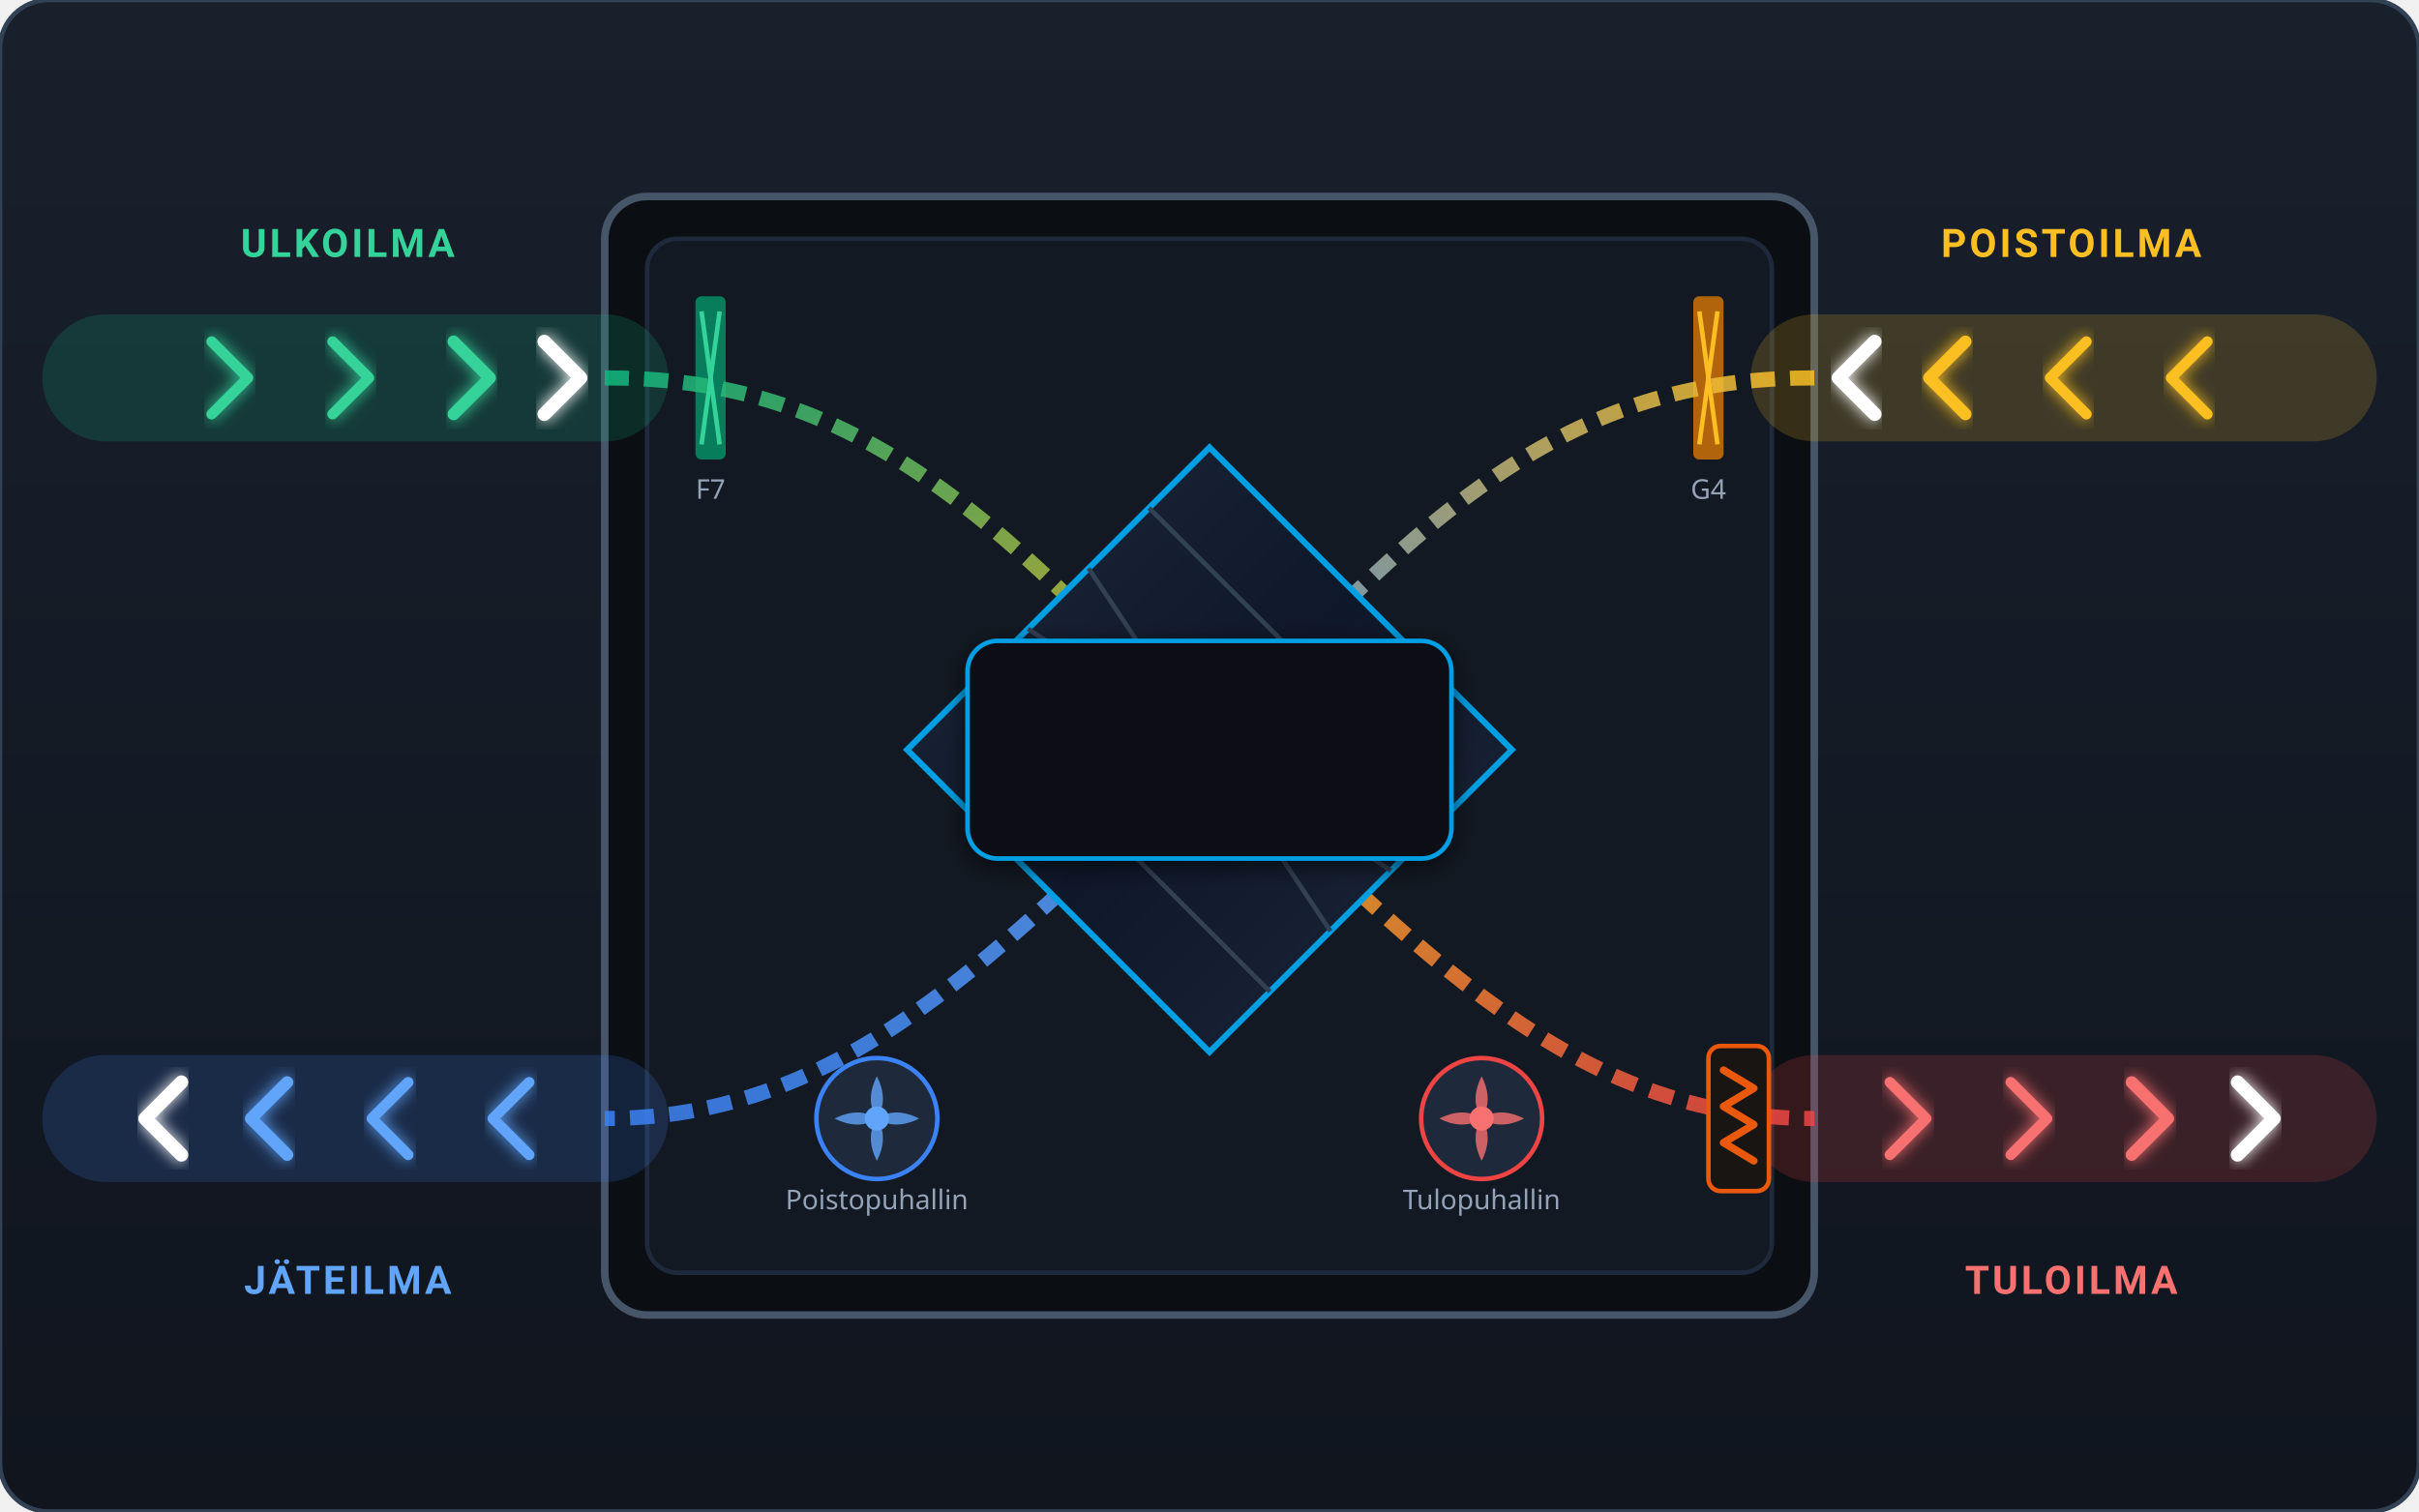
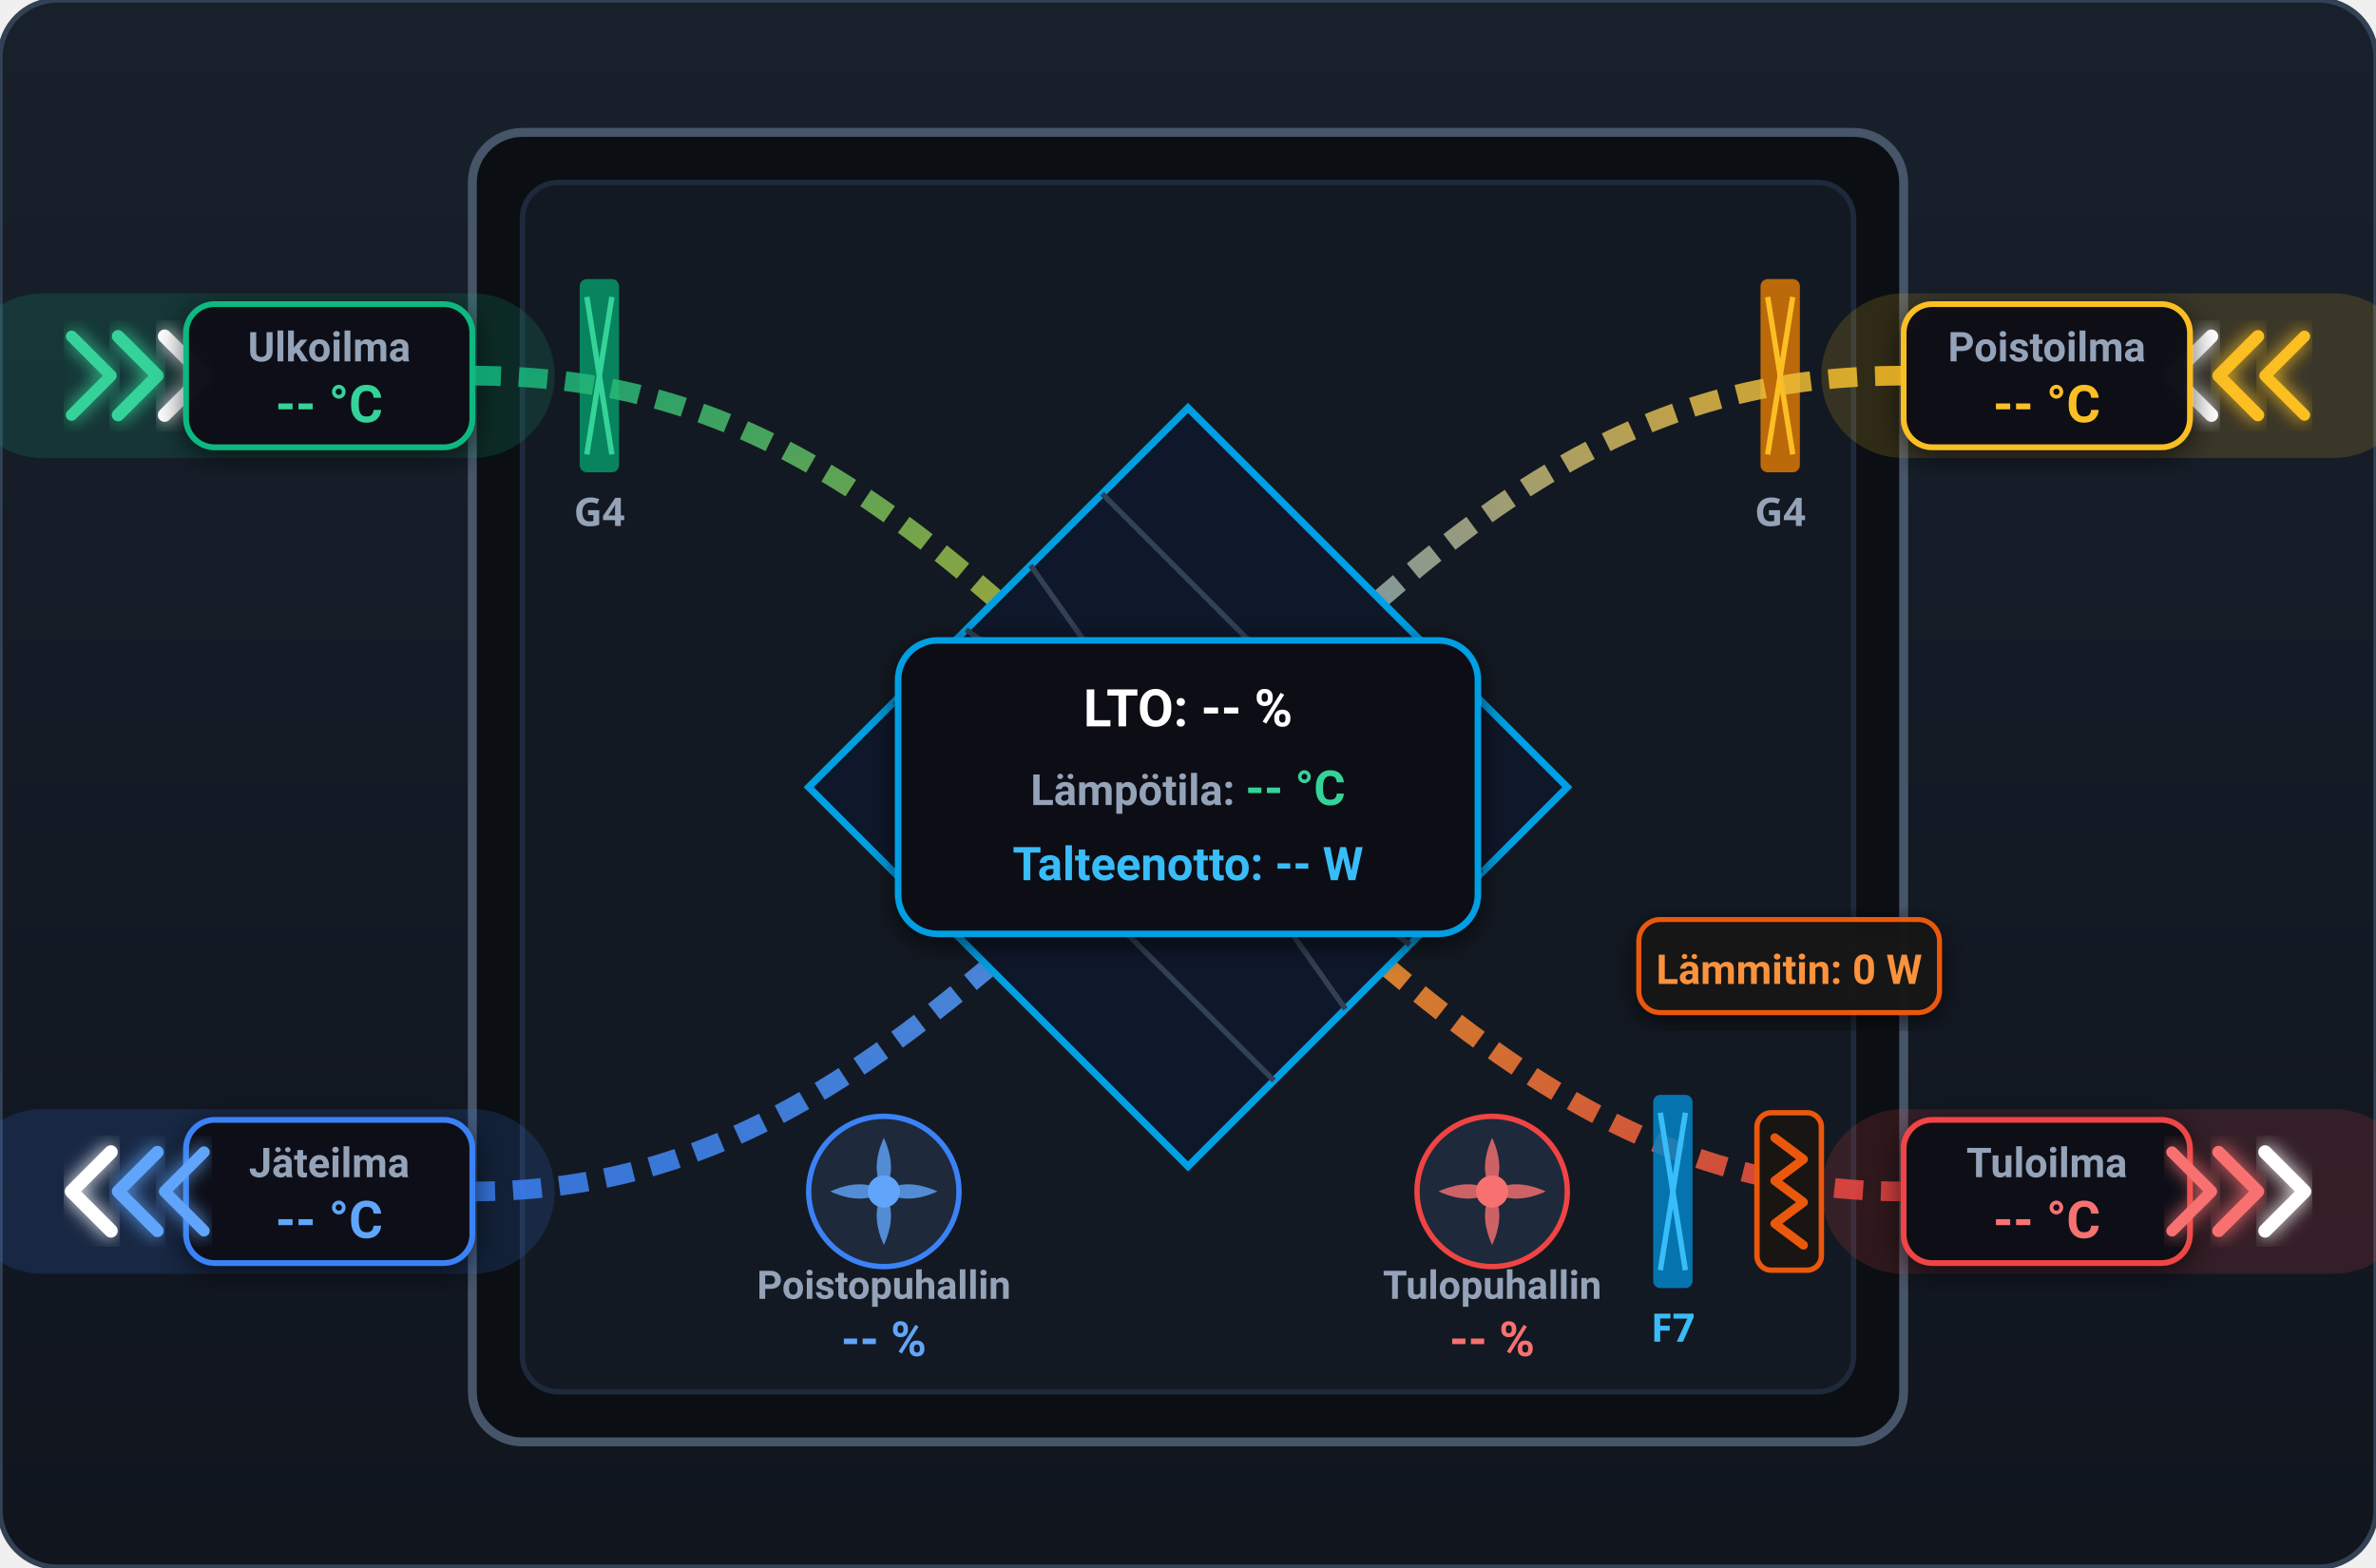
- <svg xmlns="http://www.w3.org/2000/svg" viewBox="0 0 800 500" width="100%" height="100%">
+ <svg xmlns="http://www.w3.org/2000/svg" viewBox="68 15 664 438" width="100%" height="100%">
  <defs>
    <linearGradient id="bgGrad" x1="0%" y1="0%" x2="0%" y2="100%">
      <stop offset="0%" stop-color="#18202c" />
      <stop offset="100%" stop-color="#10151e" />
    </linearGradient>
    <linearGradient id="freshAirGrad" x1="0%" y1="0%" x2="100%" y2="0%">
      <stop offset="0%" stop-color="#10b981" stop-opacity="0.9" />
      <stop offset="100%" stop-color="#059669" stop-opacity="0.9" />
    </linearGradient>
    <linearGradient id="exhaustAirGrad" x1="100%" y1="0%" x2="0%" y2="0%">
      <stop offset="0%" stop-color="#fbbf24" stop-opacity="0.9" />
      <stop offset="100%" stop-color="#d97706" stop-opacity="0.9" />
    </linearGradient>
    <linearGradient id="wasteAirGrad" x1="100%" y1="0%" x2="0%" y2="0%">
      <stop offset="0%" stop-color="#3b82f6" stop-opacity="0.9" />
      <stop offset="100%" stop-color="#2563eb" stop-opacity="0.9" />
    </linearGradient>
    <linearGradient id="supplyAirGrad" x1="0%" y1="0%" x2="100%" y2="0%">
      <stop offset="0%" stop-color="#ef4444" stop-opacity="0.9" />
      <stop offset="100%" stop-color="#dc2626" stop-opacity="0.9" />
    </linearGradient>
    <linearGradient id="coreGrad" x1="0%" y1="0%" x2="100%" y2="100%">
      <stop offset="0%" stop-color="#1e293b" />
      <stop offset="50%" stop-color="#0f172a" />
      <stop offset="100%" stop-color="#1e293b" />
    </linearGradient>
    <linearGradient id="freshCoreFlow" x1="0%" y1="0%" x2="100%" y2="100%">
      <stop offset="0%" stop-color="#10b981" />
      <stop offset="50%" stop-color="#fbbf24" />
      <stop offset="100%" stop-color="#ef4444" />
    </linearGradient>
    <linearGradient id="exhaustCoreFlow" x1="100%" y1="0%" x2="0%" y2="100%">
      <stop offset="0%" stop-color="#fbbf24" />
      <stop offset="50%" stop-color="#60a5fa" />
      <stop offset="100%" stop-color="#3b82f6" />
    </linearGradient>
    <filter id="heaterGlow" x="-30%" y="-30%" width="160%" height="160%">
      <feGaussianBlur stdDeviation="3.5" result="blur" />
      <feComposite in="SourceGraphic" in2="blur" operator="over" />
    </filter>
    <filter id="arrowGlow" x="-20%" y="-20%" width="140%" height="140%">
      <feGaussianBlur stdDeviation="2.5" result="blur" />
      <feComposite in="SourceGraphic" in2="blur" operator="over" />
    </filter>
    <filter id="plateShadow" x="-20%" y="-20%" width="140%" height="140%">
-       <feDropShadow dx="0" dy="2" stdDeviation="4" flood-color="#000000" flood-opacity="0.6" />
+       <feDropShadow dx="0" dy="2" stdDeviation="4" flood-color="#000000" flood-opacity="0.65" />
    </filter>
  </defs>
-   <rect width="800" height="500" rx="16" fill="url(#bgGrad)" stroke="#334155" stroke-width="1.5" />
-   <rect x="200" y="65" width="400" height="370" rx="14" fill="#0b0f14" stroke="#475569" stroke-width="2.5" />
-   <rect x="214" y="79" width="372" height="342" rx="10" fill="#131922" stroke="#1e293b" stroke-width="1.5" />
-   <text x="115" y="85" fill="#34d399" font-size="13" font-weight="700" font-family="-apple-system, BlinkMacSystemFont, 'Segoe UI', Roboto, sans-serif" letter-spacing="1" text-anchor="middle">ULKOILMA</text>
-   <path d="M 35 125 L 200 125" stroke="#10b981" stroke-width="42" stroke-linecap="round" fill="none" opacity="0.18" />
-   <path d="M 35 125 L 200 125" stroke="url(#freshAirGrad)" stroke-width="8" stroke-linecap="round" fill="none" />
-   <path d="M 70 113 L 82 125 L 70 137" fill="none" stroke="#34d399" stroke-width="3.5" stroke-linecap="round" stroke-linejoin="round" filter="url(#arrowGlow)" />
-   <path d="M 110 113 L 122 125 L 110 137" fill="none" stroke="#34d399" stroke-width="3.5" stroke-linecap="round" stroke-linejoin="round" filter="url(#arrowGlow)" />
-   <path d="M 150 113 L 162 125 L 150 137" fill="none" stroke="#34d399" stroke-width="4" stroke-linecap="round" stroke-linejoin="round" filter="url(#arrowGlow)" />
-   <path d="M 180 113 L 192 125 L 180 137" fill="none" stroke="#ffffff" stroke-width="4.5" stroke-linecap="round" stroke-linejoin="round" filter="url(#arrowGlow)" />
-   <text x="685" y="85" fill="#fbbf24" font-size="13" font-weight="700" font-family="-apple-system, BlinkMacSystemFont, 'Segoe UI', Roboto, sans-serif" letter-spacing="1" text-anchor="middle">POISTOILMA</text>
-   <path d="M 765 125 L 600 125" stroke="#fbbf24" stroke-width="42" stroke-linecap="round" fill="none" opacity="0.18" />
-   <path d="M 765 125 L 600 125" stroke="url(#exhaustAirGrad)" stroke-width="8" stroke-linecap="round" fill="none" />
-   <path d="M 730 113 L 718 125 L 730 137" fill="none" stroke="#fbbf24" stroke-width="3.5" stroke-linecap="round" stroke-linejoin="round" filter="url(#arrowGlow)" />
-   <path d="M 690 113 L 678 125 L 690 137" fill="none" stroke="#fbbf24" stroke-width="3.5" stroke-linecap="round" stroke-linejoin="round" filter="url(#arrowGlow)" />
-   <path d="M 650 113 L 638 125 L 650 137" fill="none" stroke="#fbbf24" stroke-width="4" stroke-linecap="round" stroke-linejoin="round" filter="url(#arrowGlow)" />
-   <path d="M 620 113 L 608 125 L 620 137" fill="none" stroke="#ffffff" stroke-width="4.5" stroke-linecap="round" stroke-linejoin="round" filter="url(#arrowGlow)" />
-   <text x="115" y="428" fill="#60a5fa" font-size="13" font-weight="700" font-family="-apple-system, BlinkMacSystemFont, 'Segoe UI', Roboto, sans-serif" letter-spacing="1" text-anchor="middle">JÄTEILMA</text>
-   <path d="M 200 370 L 35 370" stroke="#3b82f6" stroke-width="42" stroke-linecap="round" fill="none" opacity="0.18" />
-   <path d="M 200 370 L 35 370" stroke="url(#wasteAirGrad)" stroke-width="8" stroke-linecap="round" fill="none" />
-   <path d="M 175 358 L 163 370 L 175 382" fill="none" stroke="#60a5fa" stroke-width="3.5" stroke-linecap="round" stroke-linejoin="round" filter="url(#arrowGlow)" />
-   <path d="M 135 358 L 123 370 L 135 382" fill="none" stroke="#60a5fa" stroke-width="3.5" stroke-linecap="round" stroke-linejoin="round" filter="url(#arrowGlow)" />
-   <path d="M 95 358 L 83 370 L 95 382" fill="none" stroke="#60a5fa" stroke-width="4" stroke-linecap="round" stroke-linejoin="round" filter="url(#arrowGlow)" />
-   <path d="M 60 358 L 48 370 L 60 382" fill="none" stroke="#ffffff" stroke-width="4.5" stroke-linecap="round" stroke-linejoin="round" filter="url(#arrowGlow)" />
-   <text x="685" y="428" fill="#f87171" font-size="13" font-weight="700" font-family="-apple-system, BlinkMacSystemFont, 'Segoe UI', Roboto, sans-serif" letter-spacing="1" text-anchor="middle">TULOILMA</text>
-   <path d="M 600 370 L 765 370" stroke="#ef4444" stroke-width="42" stroke-linecap="round" fill="none" opacity="0.18" />
-   <path d="M 600 370 L 765 370" stroke="url(#supplyAirGrad)" stroke-width="8" stroke-linecap="round" fill="none" />
-   <path d="M 625 358 L 637 370 L 625 382" fill="none" stroke="#f87171" stroke-width="3.5" stroke-linecap="round" stroke-linejoin="round" filter="url(#arrowGlow)" />
-   <path d="M 665 358 L 677 370 L 665 382" fill="none" stroke="#f87171" stroke-width="3.5" stroke-linecap="round" stroke-linejoin="round" filter="url(#arrowGlow)" />
-   <path d="M 705 358 L 717 370 L 705 382" fill="none" stroke="#f87171" stroke-width="4" stroke-linecap="round" stroke-linejoin="round" filter="url(#arrowGlow)" />
-   <path d="M 740 358 L 752 370 L 740 382" fill="none" stroke="#ffffff" stroke-width="4.5" stroke-linecap="round" stroke-linejoin="round" filter="url(#arrowGlow)" />
-   <g transform="translate(230, 98)">
-     <rect x="0" y="0" width="10" height="54" rx="2" fill="#059669" opacity="0.8" />
-     <line x1="2" y1="5" x2="8" y2="49" stroke="#34d399" stroke-width="1.5" />
-     <line x1="8" y1="5" x2="2" y2="49" stroke="#34d399" stroke-width="1.5" />
-     <text x="5" y="67" fill="#94a3b8" font-size="9" font-family="sans-serif" text-anchor="middle">F7</text>
+   <rect x="68" y="15" width="664" height="438" rx="16" fill="url(#bgGrad)" stroke="#334155" stroke-width="1.5" />
+   <rect x="200" y="52" width="400" height="366" rx="14" fill="#0b0f14" stroke="#475569" stroke-width="2.5" />
+   <rect x="214" y="66" width="372" height="338" rx="10" fill="#131922" stroke="#1e293b" stroke-width="1.5" />
+   <path d="M 80 120 L 200 120" stroke="#10b981" stroke-width="46" stroke-linecap="round" fill="none" opacity="0.16" />
+   <path d="M 80 120 L 200 120" stroke="url(#freshAirGrad)" stroke-width="6.5" stroke-linecap="round" fill="none" />
+   <path d="M 88 109 L 99 120 L 88 131" fill="none" stroke="#34d399" stroke-width="3.2" stroke-linecap="round" stroke-linejoin="round" filter="url(#arrowGlow)" />
+   <path d="M 101 109 L 112 120 L 101 131" fill="none" stroke="#34d399" stroke-width="3.5" stroke-linecap="round" stroke-linejoin="round" filter="url(#arrowGlow)" />
+   <path d="M 114 109 L 125 120 L 114 131" fill="none" stroke="#ffffff" stroke-width="3.8" stroke-linecap="round" stroke-linejoin="round" filter="url(#arrowGlow)" />
+   <g transform="translate(160, 120)">
+     <rect x="-40" y="-20" width="80" height="40" rx="8" fill="rgba(11, 15, 20, 0.95)" stroke="#10b981" stroke-width="1.6" filter="url(#plateShadow)" />
+     <text x="0" y="-4" fill="#94a3b8" font-size="11.5" font-weight="600" font-family="-apple-system, BlinkMacSystemFont, 'Segoe UI', Roboto, sans-serif" text-anchor="middle">Ulkoilma</text>
+     <text x="0" y="13" fill="#34d399" font-size="14.5" font-weight="bold" font-family="-apple-system, BlinkMacSystemFont, 'Segoe UI', Roboto, sans-serif" text-anchor="middle">-- °C</text>
  </g>
-   <g transform="translate(560, 98)">
-     <rect x="0" y="0" width="10" height="54" rx="2" fill="#d97706" opacity="0.8" />
-     <line x1="2" y1="5" x2="8" y2="49" stroke="#fbbf24" stroke-width="1.5" />
-     <line x1="8" y1="5" x2="2" y2="49" stroke="#fbbf24" stroke-width="1.5" />
-     <text x="5" y="67" fill="#94a3b8" font-size="9" font-family="sans-serif" text-anchor="middle">G4</text>
+   <g transform="translate(230, 93)">
+     <rect x="0" y="0" width="11" height="54" rx="2" fill="#059669" opacity="0.85" />
+     <line x1="2" y1="5" x2="9" y2="49" stroke="#34d399" stroke-width="1.5" />
+     <line x1="9" y1="5" x2="2" y2="49" stroke="#34d399" stroke-width="1.5" />
+     <text x="5.5" y="69" fill="#94a3b8" font-size="11" font-weight="bold" font-family="sans-serif" text-anchor="middle">G4</text>
  </g>
-   <path d="M 200 125 C 270 125, 320 155, 400 248 C 470 315, 520 370, 600 370" stroke="url(#freshCoreFlow)" stroke-width="5" stroke-dasharray="8,5" fill="none" opacity="0.85" />
-   <path d="M 600 125 C 530 125, 480 155, 400 248 C 330 315, 280 370, 200 370" stroke="url(#exhaustCoreFlow)" stroke-width="5" stroke-dasharray="8,5" fill="none" opacity="0.85" />
-   <g transform="translate(400, 248)">
-     <polygon points="0,-100 100,0 0,100 -100,0" fill="url(#coreGrad)" stroke="#009fe3" stroke-width="2" />
-     <line x1="-60" y1="-40" x2="60" y2="40" stroke="#334155" stroke-width="1.5" />
-     <line x1="-40" y1="-60" x2="40" y2="60" stroke="#334155" stroke-width="1.5" />
-     <line x1="-20" y1="-80" x2="80" y2="20" stroke="#334155" stroke-width="1.5" />
-     <line x1="-80" y1="-20" x2="20" y2="80" stroke="#334155" stroke-width="1.5" />
-     <rect x="-80" y="-36" width="160" height="72" rx="10" fill="#090d12" stroke="#009fe3" stroke-width="1.5" filter="url(#plateShadow)" />
+   <path d="M 720 120 L 600 120" stroke="#fbbf24" stroke-width="46" stroke-linecap="round" fill="none" opacity="0.16" />
+   <path d="M 720 120 L 600 120" stroke="url(#exhaustAirGrad)" stroke-width="6.5" stroke-linecap="round" fill="none" />
+   <path d="M 712 109 L 701 120 L 712 131" fill="none" stroke="#fbbf24" stroke-width="3.2" stroke-linecap="round" stroke-linejoin="round" filter="url(#arrowGlow)" />
+   <path d="M 699 109 L 688 120 L 699 131" fill="none" stroke="#fbbf24" stroke-width="3.5" stroke-linecap="round" stroke-linejoin="round" filter="url(#arrowGlow)" />
+   <path d="M 686 109 L 675 120 L 686 131" fill="none" stroke="#ffffff" stroke-width="3.8" stroke-linecap="round" stroke-linejoin="round" filter="url(#arrowGlow)" />
+   <g transform="translate(640, 120)">
+     <rect x="-40" y="-20" width="80" height="40" rx="8" fill="rgba(11, 15, 20, 0.95)" stroke="#fbbf24" stroke-width="1.6" filter="url(#plateShadow)" />
+     <text x="0" y="-4" fill="#94a3b8" font-size="11.5" font-weight="600" font-family="-apple-system, BlinkMacSystemFont, 'Segoe UI', Roboto, sans-serif" text-anchor="middle">Poistoilma</text>
+     <text x="0" y="13" fill="#fbbf24" font-size="14.5" font-weight="bold" font-family="-apple-system, BlinkMacSystemFont, 'Segoe UI', Roboto, sans-serif" text-anchor="middle">-- °C</text>
  </g>
-   <g transform="translate(290, 370)">
-     <circle cx="0" cy="0" r="20" fill="#1e293b" stroke="#3b82f6" stroke-width="1.5" />
-     <circle cx="0" cy="0" r="4" fill="#60a5fa" />
-     <path d="M 0,-14 Q 4,-6 0,0 Q -4,-6 0,-14" fill="#60a5fa" opacity="0.8" />
-     <path d="M 14,0 Q 6,4 0,0 Q 6,-4 14,0" fill="#60a5fa" opacity="0.8" />
-     <path d="M 0,14 Q -4,6 0,0 Q 4,6 0,14" fill="#60a5fa" opacity="0.8" />
-     <path d="M -14,0 Q -6,-4 0,0 Q -6,4 -14,0" fill="#60a5fa" opacity="0.8" />
-     <text x="0" y="30" fill="#94a3b8" font-size="9" font-family="sans-serif" text-anchor="middle">Poistopuhallin</text>
+   <g transform="translate(560, 93)">
+     <rect x="0" y="0" width="11" height="54" rx="2" fill="#d97706" opacity="0.85" />
+     <line x1="2" y1="5" x2="9" y2="49" stroke="#fbbf24" stroke-width="1.5" />
+     <line x1="9" y1="5" x2="2" y2="49" stroke="#fbbf24" stroke-width="1.5" />
+     <text x="5.5" y="69" fill="#94a3b8" font-size="11" font-weight="bold" font-family="sans-serif" text-anchor="middle">G4</text>
  </g>
-   <g transform="translate(490, 370)">
-     <circle cx="0" cy="0" r="20" fill="#1e293b" stroke="#ef4444" stroke-width="1.5" />
-     <circle cx="0" cy="0" r="4" fill="#f87171" />
-     <path d="M 0,-14 Q 4,-6 0,0 Q -4,-6 0,-14" fill="#f87171" opacity="0.8" />
-     <path d="M 14,0 Q 6,4 0,0 Q 6,-4 14,0" fill="#f87171" opacity="0.8" />
-     <path d="M 0,14 Q -4,6 0,0 Q 4,6 0,14" fill="#f87171" opacity="0.8" />
-     <path d="M -14,0 Q -6,-4 0,0 Q -6,4 -14,0" fill="#f87171" opacity="0.8" />
-     <text x="0" y="30" fill="#94a3b8" font-size="9" font-family="sans-serif" text-anchor="middle">Tulopuhallin</text>
+   <path d="M 200 120 C 270 120, 320 150, 400 235 C 470 300, 520 348, 600 348" stroke="url(#freshCoreFlow)" stroke-width="5.5" stroke-dasharray="8,5" fill="none" opacity="0.85" />
+   <path d="M 600 120 C 530 120, 480 150, 400 235 C 330 300, 280 348, 200 348" stroke="url(#exhaustCoreFlow)" stroke-width="5.5" stroke-dasharray="8,5" fill="none" opacity="0.85" />
+   <g transform="translate(400, 235)">
+     <polygon points="0,-106 106,0 0,106 -106,0" fill="#0f172a" stroke="#009fe3" stroke-width="2" />
+     <line x1="-62" y1="-44" x2="62" y2="44" stroke="#334155" stroke-width="1.5" />
+     <line x1="-44" y1="-62" x2="44" y2="62" stroke="#334155" stroke-width="1.5" />
+     <line x1="-24" y1="-82" x2="82" y2="24" stroke="#334155" stroke-width="1.5" />
+     <line x1="-82" y1="-24" x2="24" y2="82" stroke="#334155" stroke-width="1.5" />
+     <rect x="-81" y="-41" width="162" height="82" rx="11" fill="#090d12" stroke="#009fe3" stroke-width="1.8" filter="url(#plateShadow)" />
+     <text x="0" y="-17" fill="#ffffff" font-size="14.5" font-weight="bold" font-family="-apple-system, BlinkMacSystemFont, 'Segoe UI', Roboto, sans-serif" text-anchor="middle">LTO: -- %</text>
+     <text x="0" y="5" text-anchor="middle" font-family="-apple-system, BlinkMacSystemFont, 'Segoe UI', Roboto, sans-serif">
+       <tspan fill="#94a3b8" font-size="12" font-weight="600">Lämpötila: </tspan>
+       <tspan fill="#34d399" font-size="13.5" font-weight="bold">-- °C</tspan>
+     </text>
+     <text x="0" y="26" fill="#38bdf8" font-size="13" font-weight="bold" font-family="-apple-system, BlinkMacSystemFont, 'Segoe UI', Roboto, sans-serif" text-anchor="middle">Talteenotto: -- W</text>
  </g>
-   <g transform="translate(575, 370)" id="heater_coil">
-     <rect x="-10" y="-24" width="20" height="48" rx="4" fill="#181512" stroke="#ea580c" stroke-width="1.5" />
-     <path d="M -5,-16 L 5,-10 L -5,-4 L 5,2 L -5,8 L 5,14" fill="none" stroke="#ea580c" stroke-width="2.5" stroke-linecap="round" stroke-linejoin="round" id="heater_path" />
+   <g transform="translate(315, 348)">
+     <circle cx="0" cy="0" r="21" fill="#1e293b" stroke="#3b82f6" stroke-width="1.5" />
+     <circle cx="0" cy="0" r="4.5" fill="#60a5fa" />
+     <path d="M 0,-15 Q 4,-6 0,0 Q -4,-6 0,-15" fill="#60a5fa" opacity="0.8" />
+     <path d="M 15,0 Q 6,4 0,0 Q 6,-4 15,0" fill="#60a5fa" opacity="0.8" />
+     <path d="M 0,15 Q -4,6 0,0 Q 4,6 0,15" fill="#60a5fa" opacity="0.8" />
+     <path d="M -15,0 Q -6,-4 0,0 Q -6,4 -15,0" fill="#60a5fa" opacity="0.8" />
+     <text x="0" y="30" fill="#94a3b8" font-size="11" font-weight="600" font-family="-apple-system, BlinkMacSystemFont, 'Segoe UI', Roboto, sans-serif" text-anchor="middle">Poistopuhallin</text>
+     <text x="0" y="46" fill="#60a5fa" font-size="13.5" font-weight="bold" font-family="-apple-system, BlinkMacSystemFont, 'Segoe UI', Roboto, sans-serif" text-anchor="middle">-- %</text>
  </g>
+   <path d="M 200 348 L 80 348" stroke="#3b82f6" stroke-width="46" stroke-linecap="round" fill="none" opacity="0.16" />
+   <path d="M 200 348 L 80 348" stroke="url(#wasteAirGrad)" stroke-width="6.5" stroke-linecap="round" fill="none" />
+   <g transform="translate(160, 348)">
+     <rect x="-40" y="-20" width="80" height="40" rx="8" fill="rgba(11, 15, 20, 0.95)" stroke="#3b82f6" stroke-width="1.6" filter="url(#plateShadow)" />
+     <text x="0" y="-4" fill="#94a3b8" font-size="11.5" font-weight="600" font-family="-apple-system, BlinkMacSystemFont, 'Segoe UI', Roboto, sans-serif" text-anchor="middle">Jäteilma</text>
+     <text x="0" y="13" fill="#60a5fa" font-size="14.5" font-weight="bold" font-family="-apple-system, BlinkMacSystemFont, 'Segoe UI', Roboto, sans-serif" text-anchor="middle">-- °C</text>
+   </g>
+   <path d="M 125 337 L 114 348 L 125 359" fill="none" stroke="#60a5fa" stroke-width="3.2" stroke-linecap="round" stroke-linejoin="round" filter="url(#arrowGlow)" />
+   <path d="M 112 337 L 101 348 L 112 359" fill="none" stroke="#60a5fa" stroke-width="3.5" stroke-linecap="round" stroke-linejoin="round" filter="url(#arrowGlow)" />
+   <path d="M 99 337 L 88 348 L 99 359" fill="none" stroke="#ffffff" stroke-width="3.8" stroke-linecap="round" stroke-linejoin="round" filter="url(#arrowGlow)" />
+   <g transform="translate(485, 348)">
+     <circle cx="0" cy="0" r="21" fill="#1e293b" stroke="#ef4444" stroke-width="1.5" />
+     <circle cx="0" cy="0" r="4.5" fill="#f87171" />
+     <path d="M 0,-15 Q 4,-6 0,0 Q -4,-6 0,-15" fill="#f87171" opacity="0.8" />
+     <path d="M 15,0 Q 6,4 0,0 Q 6,-4 15,0" fill="#f87171" opacity="0.8" />
+     <path d="M 0,15 Q -4,6 0,0 Q 4,6 0,15" fill="#f87171" opacity="0.8" />
+     <path d="M -15,0 Q -6,-4 0,0 Q -6,4 -15,0" fill="#f87171" opacity="0.8" />
+     <text x="0" y="30" fill="#94a3b8" font-size="11" font-weight="600" font-family="-apple-system, BlinkMacSystemFont, 'Segoe UI', Roboto, sans-serif" text-anchor="middle">Tulopuhallin</text>
+     <text x="0" y="46" fill="#f87171" font-size="13.5" font-weight="bold" font-family="-apple-system, BlinkMacSystemFont, 'Segoe UI', Roboto, sans-serif" text-anchor="middle">-- %</text>
+   </g>
+   <g transform="translate(530, 321)">
+     <rect x="0" y="0" width="11" height="54" rx="2" fill="#0284c7" opacity="0.85" />
+     <line x1="2" y1="5" x2="9" y2="49" stroke="#38bdf8" stroke-width="1.5" />
+     <line x1="9" y1="5" x2="2" y2="49" stroke="#38bdf8" stroke-width="1.5" />
+     <text x="5.5" y="69" fill="#38bdf8" font-size="11" font-weight="bold" font-family="sans-serif" text-anchor="middle">F7</text>
+   </g>
+   <g transform="translate(568, 285)">
+     <rect x="-42" y="-13" width="84" height="26" rx="6" fill="rgba(24, 21, 18, 0.95)" stroke="#ea580c" stroke-width="1.4" filter="url(#plateShadow)" />
+     <text x="0" y="5" fill="#fb923c" font-size="11.5" font-weight="bold" font-family="-apple-system, BlinkMacSystemFont, 'Segoe UI', Roboto, sans-serif" text-anchor="middle">Lämmitin: 0 W</text>
+   </g>
+   <g transform="translate(568, 348)" id="heater_coil">
+     <rect x="-9" y="-22" width="18" height="44" rx="4" fill="#181512" stroke="#ea580c" stroke-width="1.5" />
+     <path d="M -4,-15 L 4,-9 L -4,-3 L 4,3 L -4,9 L 4,15" fill="none" stroke="#ea580c" stroke-width="2.5" stroke-linecap="round" stroke-linejoin="round" id="heater_path" />
+   </g>
+   <path d="M 600 348 L 720 348" stroke="#ef4444" stroke-width="46" stroke-linecap="round" fill="none" opacity="0.16" />
+   <path d="M 600 348 L 720 348" stroke="url(#supplyAirGrad)" stroke-width="6.5" stroke-linecap="round" fill="none" />
+   <g transform="translate(640, 348)">
+     <rect x="-40" y="-20" width="80" height="40" rx="8" fill="rgba(11, 15, 20, 0.95)" stroke="#ef4444" stroke-width="1.6" filter="url(#plateShadow)" />
+     <text x="0" y="-4" fill="#94a3b8" font-size="11.5" font-weight="600" font-family="-apple-system, BlinkMacSystemFont, 'Segoe UI', Roboto, sans-serif" text-anchor="middle">Tuloilma</text>
+     <text x="0" y="13" fill="#f87171" font-size="14.5" font-weight="bold" font-family="-apple-system, BlinkMacSystemFont, 'Segoe UI', Roboto, sans-serif" text-anchor="middle">-- °C</text>
+   </g>
+   <path d="M 675 337 L 686 348 L 675 359" fill="none" stroke="#f87171" stroke-width="3.2" stroke-linecap="round" stroke-linejoin="round" filter="url(#arrowGlow)" />
+   <path d="M 688 337 L 699 348 L 688 359" fill="none" stroke="#f87171" stroke-width="3.5" stroke-linecap="round" stroke-linejoin="round" filter="url(#arrowGlow)" />
+   <path d="M 701 337 L 712 348 L 701 359" fill="none" stroke="#ffffff" stroke-width="3.8" stroke-linecap="round" stroke-linejoin="round" filter="url(#arrowGlow)" />
</svg>
